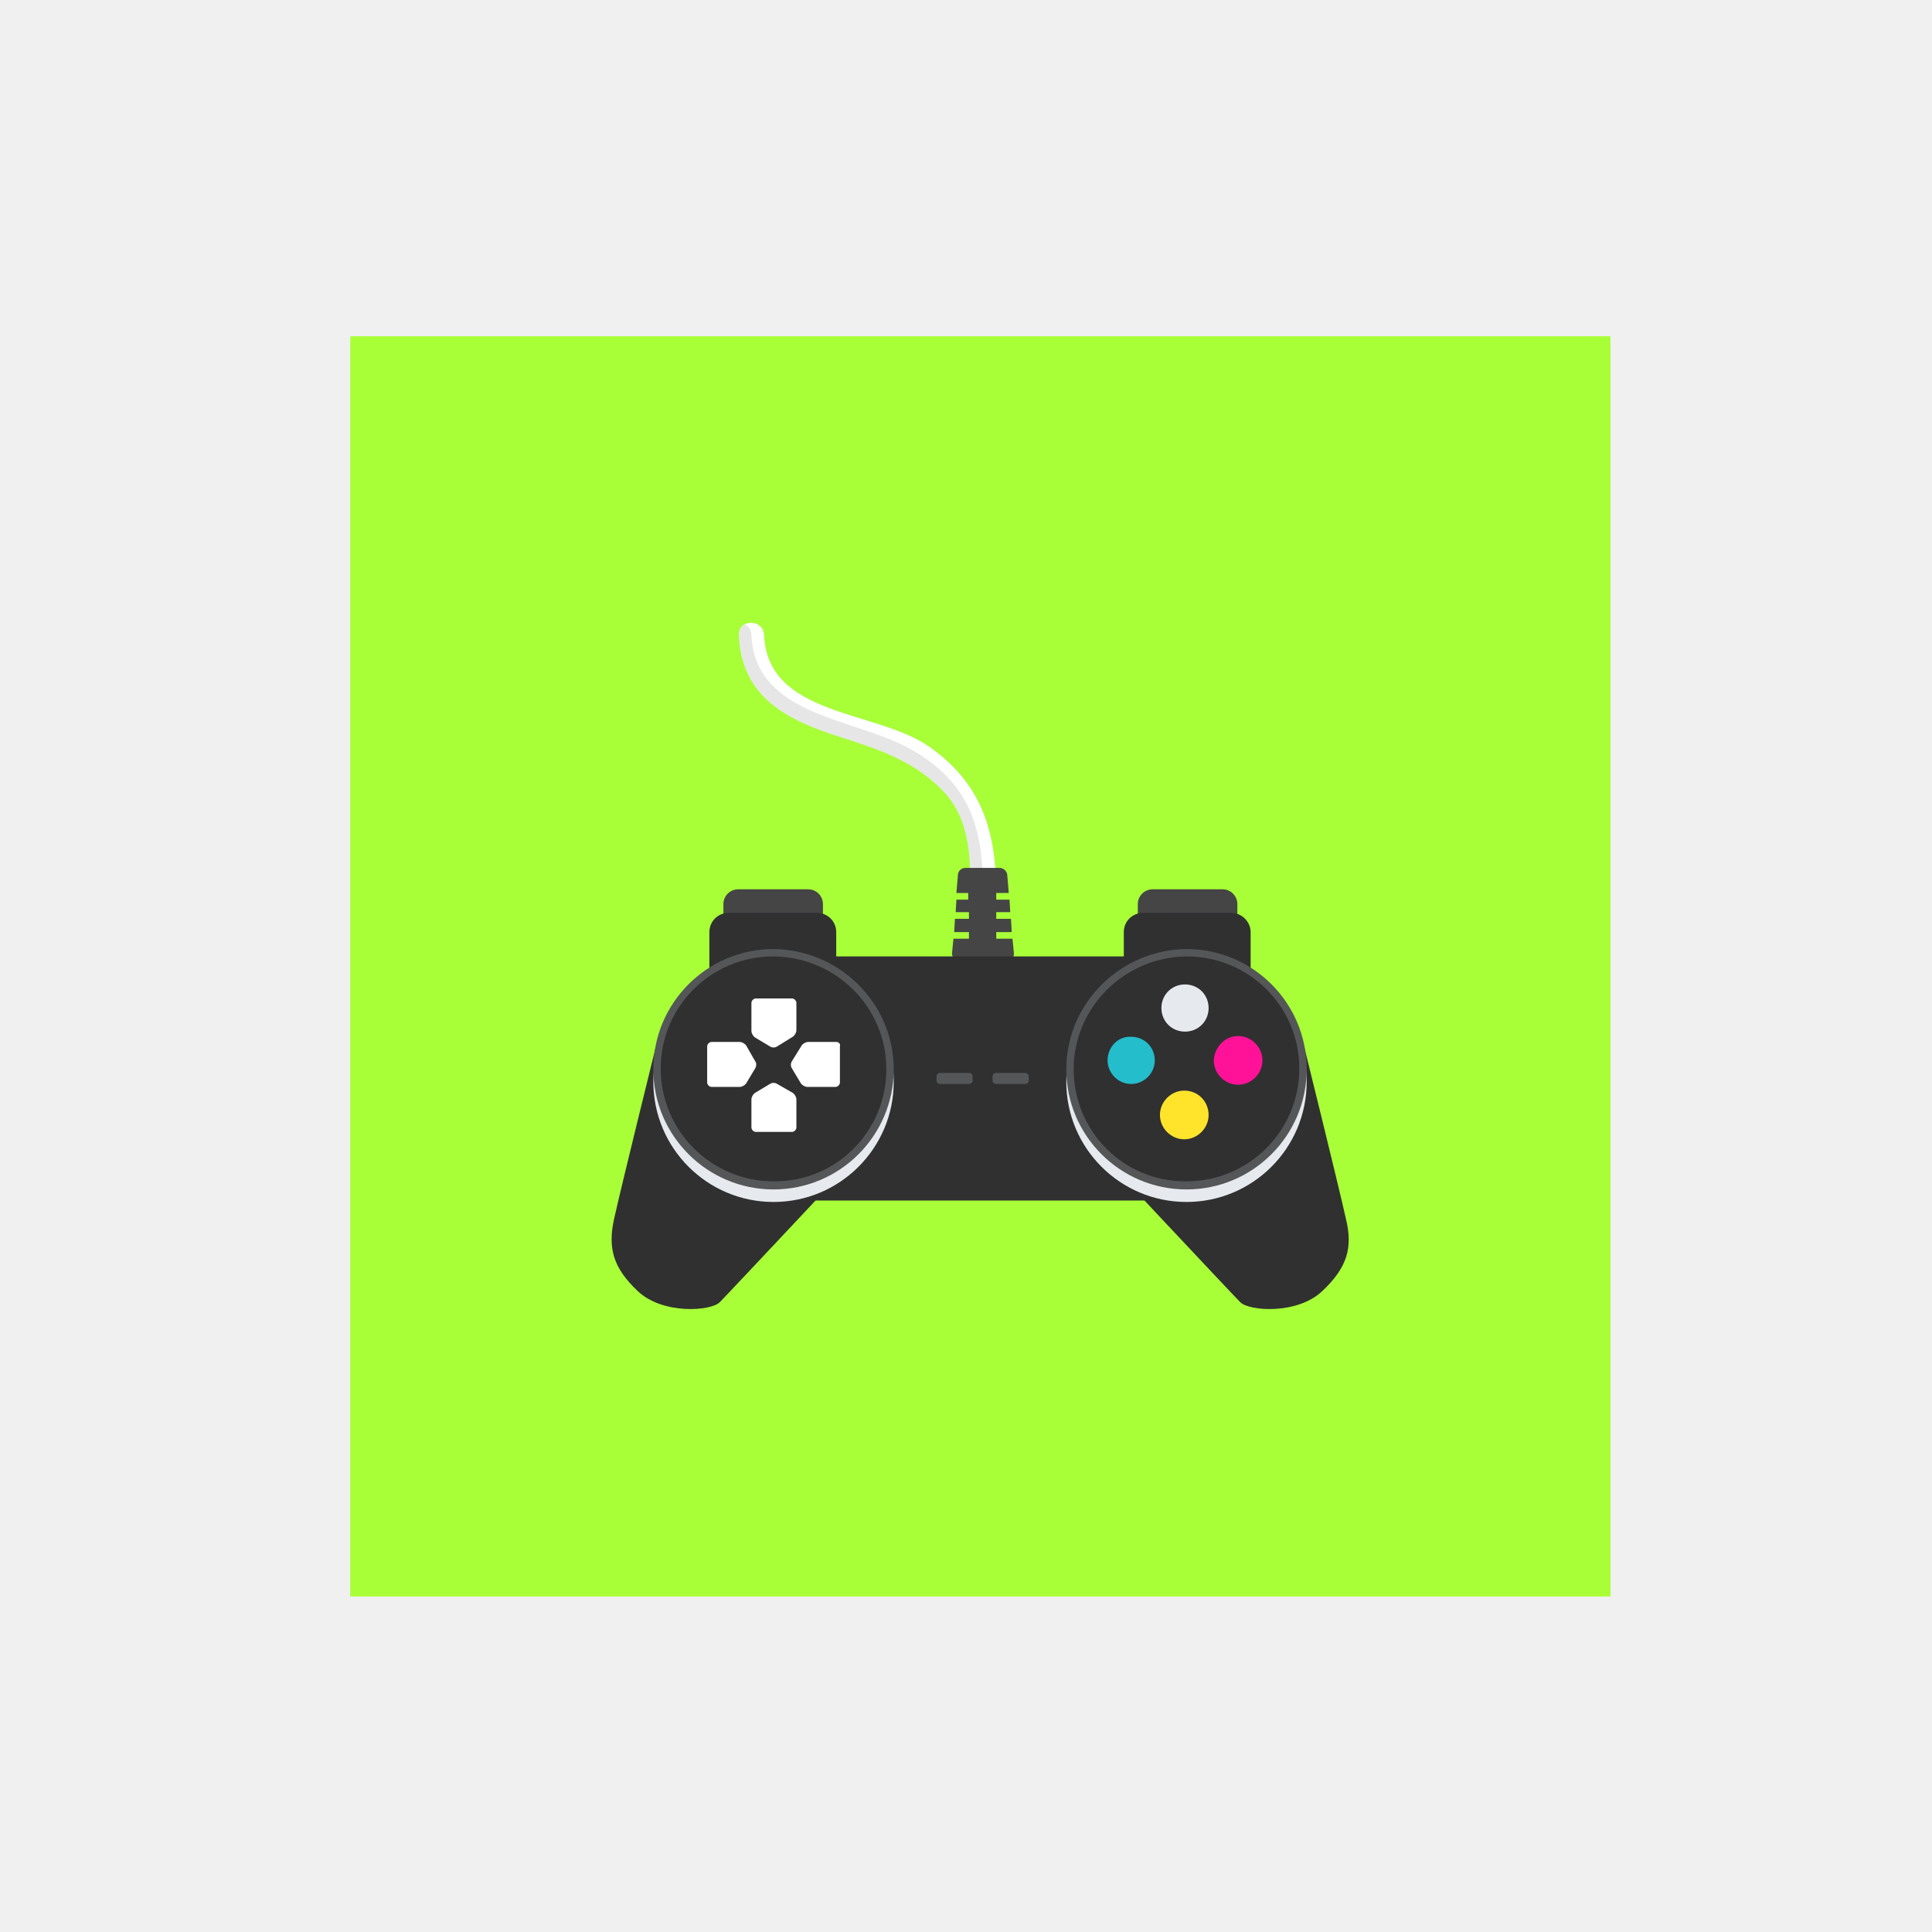
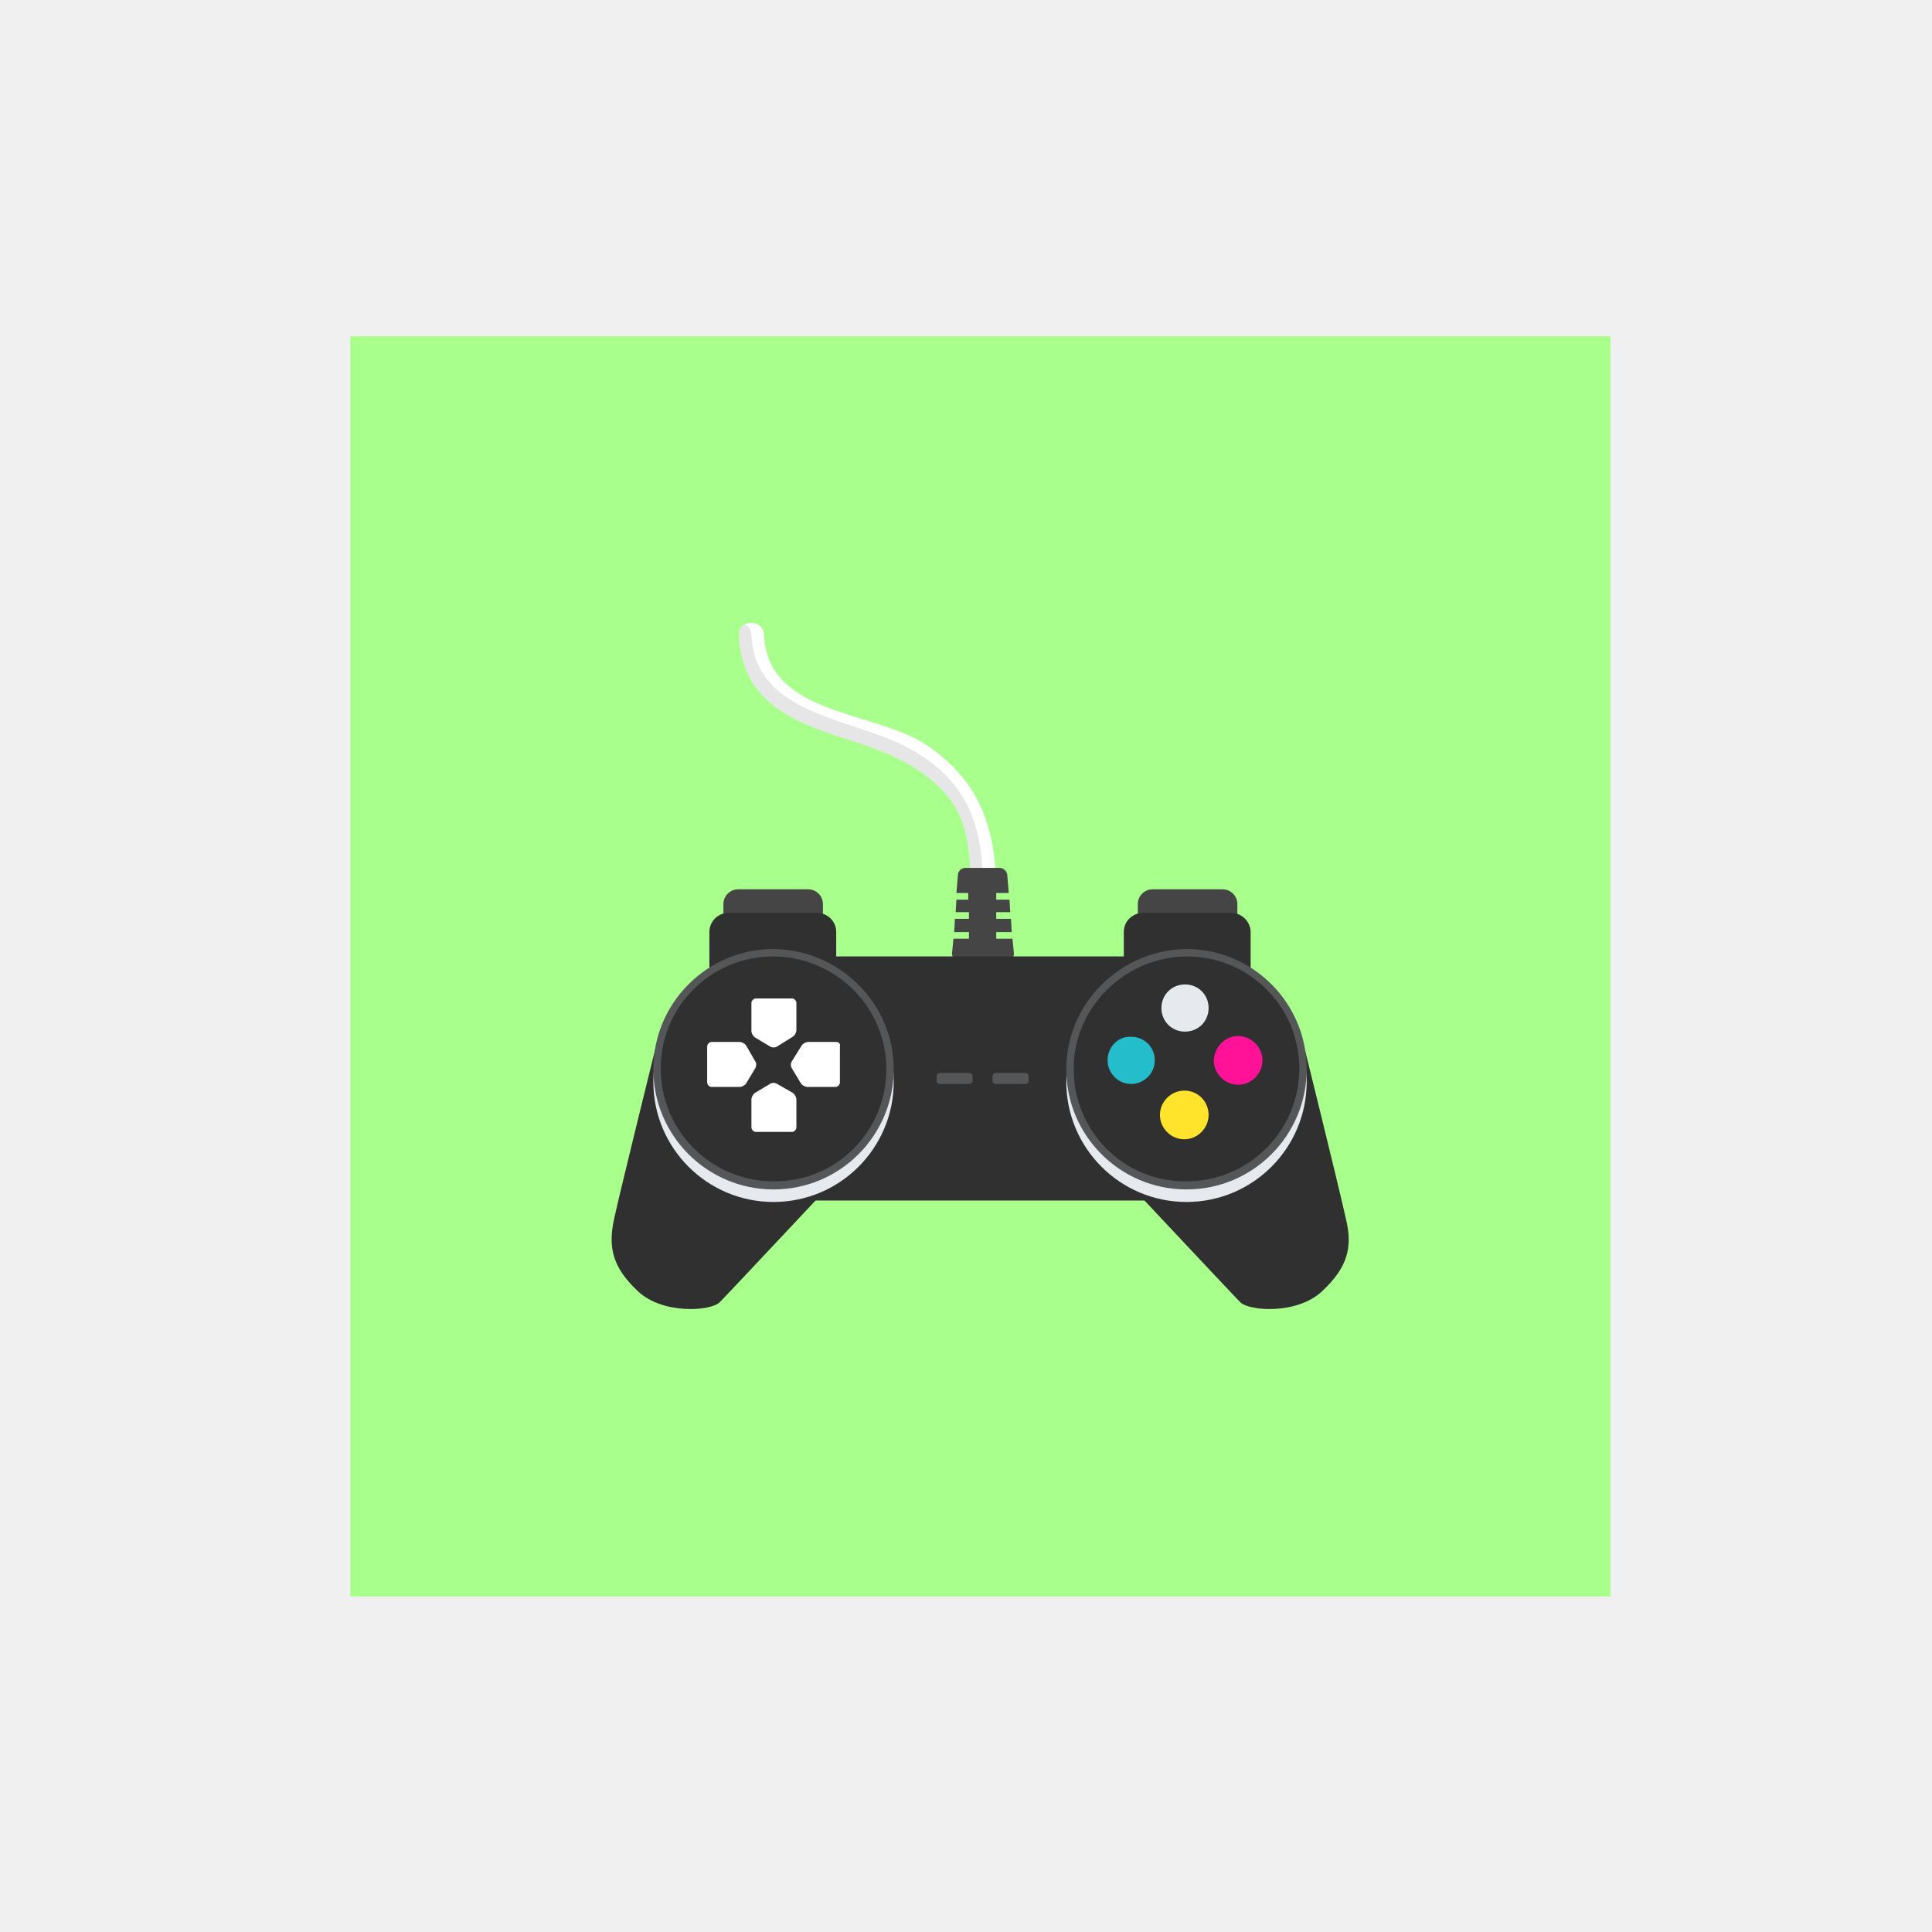
<svg xmlns="http://www.w3.org/2000/svg" version="1.1" id="Layer_1" x="0px" y="0px" viewBox="0 0 262 262" style="enable-background:new 0 0 262 262;" xml:space="preserve">
  <style type="text/css">
- 	.st0{fill:#A8FF37;}
+ 	.st0{fill:#A8FF8B;}
	.st1{fill:#E6E6E6;}
	.st2{fill:#FFFFFF;}
	.st3{fill:#454546;}
	.st4{fill:#303031;}
	.st5{fill:#555658;}
	.st6{fill:#E6E9ED;}
	.st7{fill:#FFE42B;}
	.st8{fill:#FF1298;}
	.st9{fill:#23BDCC;}
</style>
  <g>
    <rect x="47.5" y="45.6" class="st0" width="170.9" height="170.9" />
    <g>
      <g>
        <g>
          <path class="st1" d="M135,120.5c0-8.2-2.1-14.5-9.1-19.3c-7.1-4.9-21.8-4-22.3-15.1c-0.1-2.2-3.5-2.2-3.4,0      c0.3,8.5,6.6,11.6,13.9,13.9c5.3,1.7,10.1,3.3,14,7.5c3.3,3.6,3.5,8.5,3.5,13C131.6,122.7,134.9,122.7,135,120.5L135,120.5z" />
        </g>
        <path class="st2" d="M125.9,101.2c-7.1-4.9-21.8-4-22.3-15.1c-0.1-1.5-1.6-1.9-2.6-1.4c0.5,0.2,0.9,0.7,0.9,1.4     c0.5,11.1,14,11.2,21.6,15.5c8,4.5,9.8,10.7,9.8,18.9c0,0.7-0.4,1.2-0.8,1.4c1,0.5,2.5,0,2.6-1.4     C135,112.4,132.9,106.1,125.9,101.2z" />
        <path class="st3" d="M135.1,127.3v-0.9h2.1l-0.1-1.8h-2v-0.9h1.9l-0.1-1.7h-1.8v-0.9h1.7l-0.2-2.4c0-0.5-0.5-1-1-1h-4.7     c-0.5,0-1,0.4-1,1l-0.2,2.4h1.6v0.9h-1.6l-0.1,1.7h1.8v0.9h-1.9l-0.1,1.8h2v0.9h-2.1l-0.2,2c0,0.5,0.4,1,0.9,1h6.6     c0.5,0,0.9-0.4,0.9-1l-0.2-2H135.1z" />
        <polygon class="st4" points="156.5,162.8 109.4,162.8 109.5,129.7 153.2,129.7    " />
-         <path class="st5" d="M131.9,146.5c0,0.3-0.2,0.5-0.5,0.5l-3.9,0c-0.3,0-0.5-0.2-0.5-0.5l0-0.5c0-0.3,0.2-0.5,0.5-0.5l3.9,0     c0.3,0,0.5,0.2,0.5,0.5L131.9,146.5z" />
-         <path class="st5" d="M139.5,146.5c0,0.3-0.2,0.5-0.5,0.5l-3.9,0c-0.3,0-0.5-0.2-0.5-0.5l0-0.5c0-0.3,0.2-0.5,0.5-0.5l3.9,0     c0.3,0,0.5,0.2,0.5,0.5L139.5,146.5z" />
+         <path class="st5" d="M131.9,146.5c0,0.3-0.2,0.5-0.5,0.5h-3.9c-0.3,0-0.5-0.2-0.5-0.5V146c0-0.3,0.2-0.5,0.5-0.5h3.9     c0.3,0,0.5,0.2,0.5,0.5V146.5z" />
+         <path class="st5" d="M139.5,146.5c0,0.3-0.2,0.5-0.5,0.5h-3.9c-0.3,0-0.5-0.2-0.5-0.5V146c0-0.3,0.2-0.5,0.5-0.5h3.9     c0.3,0,0.5,0.2,0.5,0.5V146.5z" />
      </g>
      <g>
-         <path class="st4" d="M88.9,142.1c0,0-4.7,19-5.6,23.1c-0.9,4-0.2,6.7,3.2,9.9c3.4,3.2,9.9,2.7,11.1,1.5     c1.2-1.2,20.5-21.8,20.5-21.8L88.9,142.1z" />
-         <path class="st3" d="M111.6,132.2c0,1.1-0.9,2-2,2l-9.5,0c-1.1,0-2-0.9-2-2l0-9.6c0-1.1,0.9-2,2-2h9.5c1.1,0,2,0.9,2,2     L111.6,132.2z" />
-         <path class="st4" d="M113.4,138.6c0,1.4-1.2,2.6-2.6,2.6l-12,0c-1.4,0-2.6-1.2-2.6-2.6l0-12.2c0-1.4,1.1-2.6,2.6-2.6l12,0     c1.4,0,2.6,1.1,2.6,2.6L113.4,138.6z" />
+         <path class="st4" d="M88.9,142.1c0,0-4.7,19-5.6,23.1c-0.9,4-0.2,6.7,3.2,9.9c3.4,3.2,9.9,2.7,11.1,1.5s20.5-21.8,20.5-21.8     L88.9,142.1z" />
+         <path class="st3" d="M111.6,132.2c0,1.1-0.9,2-2,2h-9.5c-1.1,0-2-0.9-2-2v-9.6c0-1.1,0.9-2,2-2h9.5c1.1,0,2,0.9,2,2V132.2z" />
+         <path class="st4" d="M113.4,138.6c0,1.4-1.2,2.6-2.6,2.6h-12c-1.4,0-2.6-1.2-2.6-2.6v-12.2c0-1.4,1.1-2.6,2.6-2.6h12     c1.4,0,2.6,1.1,2.6,2.6V138.6z" />
        <g>
-           <path class="st6" d="M121.2,146.7c0,9-7.3,16.3-16.3,16.3c-9,0-16.3-7.3-16.3-16.3c0-9,7.3-16.3,16.3-16.3      C113.9,130.5,121.2,137.7,121.2,146.7z" />
-           <path class="st5" d="M121.2,145c0,9-7.3,16.3-16.3,16.3c-9,0-16.3-7.3-16.3-16.3c0-9,7.3-16.3,16.3-16.3      C113.9,128.8,121.2,136.1,121.2,145z" />
+           <path class="st6" d="M121.2,146.7c0,9-7.3,16.3-16.3,16.3s-16.3-7.3-16.3-16.3s7.3-16.3,16.3-16.3      C113.9,130.5,121.2,137.7,121.2,146.7z" />
+           <path class="st5" d="M121.2,145c0,9-7.3,16.3-16.3,16.3S88.6,154,88.6,145s7.3-16.3,16.3-16.3      C113.9,128.8,121.2,136.1,121.2,145z" />
          <path class="st4" d="M120.2,145c0,8.4-6.8,15.3-15.3,15.2c-8.4,0-15.3-6.8-15.3-15.3c0-8.4,6.8-15.2,15.3-15.2      C113.4,129.8,120.2,136.6,120.2,145z" />
        </g>
        <g>
-           <path class="st2" d="M104.4,141.9c0.3,0.2,0.7,0.2,1,0l2.1-1.3c0.3-0.2,0.5-0.6,0.5-0.9V136c0-0.3-0.3-0.6-0.6-0.6h-4.9      c-0.3,0-0.6,0.3-0.6,0.6l0,3.8c0,0.3,0.2,0.7,0.5,0.9L104.4,141.9z" />
-           <path class="st2" d="M105.4,147c-0.3-0.2-0.7-0.2-1,0l-2,1.2c-0.3,0.2-0.5,0.6-0.5,0.9l0,3.8c0,0.3,0.3,0.6,0.6,0.6l4.9,0      c0.3,0,0.6-0.3,0.6-0.6l0-3.8c0-0.3-0.2-0.7-0.5-0.9L105.4,147z" />
-           <path class="st2" d="M102.4,143.9l-1.2-2.1c-0.2-0.3-0.6-0.5-0.9-0.5l-3.8,0c-0.3,0-0.6,0.3-0.6,0.6l0,4.9      c0,0.3,0.3,0.6,0.6,0.6l3.8,0c0.3,0,0.7-0.2,0.9-0.5l1.2-2C102.6,144.6,102.6,144.1,102.4,143.9z" />
-           <path class="st2" d="M113.4,141.3h-3.8c-0.3,0-0.7,0.2-0.9,0.5l-1.3,2.1c-0.2,0.3-0.2,0.7,0,1l1.2,2c0.2,0.3,0.6,0.5,0.9,0.5      l3.8,0c0.3,0,0.6-0.3,0.6-0.6l0-4.9C114,141.5,113.7,141.3,113.4,141.3z" />
+           <path class="st2" d="M104.4,141.9c0.3,0.2,0.7,0.2,1,0l2.1-1.3c0.3-0.2,0.5-0.6,0.5-0.9V136c0-0.3-0.3-0.6-0.6-0.6h-4.9      c-0.3,0-0.6,0.3-0.6,0.6v3.8c0,0.3,0.2,0.7,0.5,0.9L104.4,141.9z" />
+           <path class="st2" d="M105.4,147c-0.3-0.2-0.7-0.2-1,0l-2,1.2c-0.3,0.2-0.5,0.6-0.5,0.9v3.8c0,0.3,0.3,0.6,0.6,0.6h4.9      c0.3,0,0.6-0.3,0.6-0.6v-3.8c0-0.3-0.2-0.7-0.5-0.9L105.4,147z" />
+           <path class="st2" d="M102.4,143.9l-1.2-2.1c-0.2-0.3-0.6-0.5-0.9-0.5h-3.8c-0.3,0-0.6,0.3-0.6,0.6v4.9c0,0.3,0.3,0.6,0.6,0.6      h3.8c0.3,0,0.7-0.2,0.9-0.5l1.2-2C102.6,144.6,102.6,144.1,102.4,143.9z" />
+           <path class="st2" d="M113.4,141.3h-3.8c-0.3,0-0.7,0.2-0.9,0.5l-1.3,2.1c-0.2,0.3-0.2,0.7,0,1l1.2,2c0.2,0.3,0.6,0.5,0.9,0.5      h3.8c0.3,0,0.6-0.3,0.6-0.6v-4.9C114,141.5,113.7,141.3,113.4,141.3z" />
        </g>
      </g>
      <g>
-         <path class="st4" d="M176.9,142.1c0,0,4.7,19,5.6,23.1c1,4,0.2,6.7-3.2,9.9c-3.4,3.2-9.9,2.7-11.1,1.5     c-1.2-1.2-20.5-21.8-20.5-21.8L176.9,142.1z" />
-         <path class="st3" d="M154.3,132.2c0,1.1,0.9,2,2,2l9.5,0c1.1,0,2-0.9,2-2l0-9.6c0-1.1-0.9-2-2-2h-9.5c-1.1,0-2,0.9-2,2     L154.3,132.2z" />
-         <path class="st4" d="M152.4,138.6c0,1.4,1.2,2.6,2.6,2.6l12,0c1.4,0,2.6-1.2,2.6-2.6l0-12.2c0-1.4-1.2-2.6-2.6-2.6l-12,0     c-1.4,0-2.6,1.1-2.6,2.6L152.4,138.6z" />
+         <path class="st4" d="M176.9,142.1c0,0,4.7,19,5.6,23.1c1,4,0.2,6.7-3.2,9.9s-9.9,2.7-11.1,1.5c-1.2-1.2-20.5-21.8-20.5-21.8     L176.9,142.1z" />
+         <path class="st3" d="M154.3,132.2c0,1.1,0.9,2,2,2h9.5c1.1,0,2-0.9,2-2v-9.6c0-1.1-0.9-2-2-2h-9.5c-1.1,0-2,0.9-2,2V132.2z" />
+         <path class="st4" d="M152.4,138.6c0,1.4,1.2,2.6,2.6,2.6h12c1.4,0,2.6-1.2,2.6-2.6v-12.2c0-1.4-1.2-2.6-2.6-2.6h-12     c-1.4,0-2.6,1.1-2.6,2.6V138.6z" />
      </g>
      <g>
-         <path class="st6" d="M144.6,146.7c0,9,7.3,16.3,16.3,16.3c9,0,16.3-7.3,16.3-16.3c0-9-7.3-16.3-16.3-16.3     C151.9,130.5,144.6,137.7,144.6,146.7z" />
-         <path class="st5" d="M144.6,145c0,9,7.3,16.3,16.3,16.3c9,0,16.3-7.3,16.3-16.3c0-9-7.3-16.3-16.3-16.3     C151.9,128.8,144.6,136.1,144.6,145z" />
+         <path class="st6" d="M144.6,146.7c0,9,7.3,16.3,16.3,16.3s16.3-7.3,16.3-16.3s-7.3-16.3-16.3-16.3     C151.9,130.5,144.6,137.7,144.6,146.7z" />
+         <path class="st5" d="M144.6,145c0,9,7.3,16.3,16.3,16.3s16.3-7.3,16.3-16.3s-7.3-16.3-16.3-16.3     C151.9,128.8,144.6,136.1,144.6,145z" />
        <path class="st4" d="M145.6,145c0,8.4,6.8,15.3,15.3,15.2c8.4,0,15.3-6.8,15.3-15.3c0-8.4-6.8-15.2-15.3-15.2     C152.5,129.8,145.6,136.6,145.6,145z" />
-         <path class="st4" d="M164.3,151.6c0,2-1.6,3.6-3.6,3.6c-2,0-3.6-1.6-3.6-3.6c0-2,1.6-3.6,3.6-3.6     C162.7,148,164.3,149.6,164.3,151.6z" />
-         <path class="st4" d="M164.3,137.1c0,2-1.6,3.6-3.6,3.6c-2,0-3.6-1.6-3.6-3.6c0-2,1.6-3.6,3.6-3.6     C162.7,133.5,164.3,135.1,164.3,137.1z" />
-         <path class="st4" d="M167.9,140.6c2,0,3.6,1.6,3.6,3.6c0,2-1.6,3.6-3.6,3.6c-2,0-3.6-1.6-3.6-3.6     C164.3,142.2,166,140.6,167.9,140.6z" />
-         <path class="st4" d="M153.4,140.6c2,0,3.6,1.6,3.6,3.6c0,2-1.6,3.6-3.6,3.6c-2,0-3.6-1.6-3.6-3.6     C149.8,142.2,151.4,140.6,153.4,140.6z" />
+         <path class="st4" d="M164.3,151.6c0,2-1.6,3.6-3.6,3.6s-3.6-1.6-3.6-3.6s1.6-3.6,3.6-3.6S164.3,149.6,164.3,151.6z" />
+         <path class="st4" d="M164.3,137.1c0,2-1.6,3.6-3.6,3.6s-3.6-1.6-3.6-3.6s1.6-3.6,3.6-3.6S164.3,135.1,164.3,137.1z" />
+         <path class="st4" d="M167.9,140.6c2,0,3.6,1.6,3.6,3.6s-1.6,3.6-3.6,3.6s-3.6-1.6-3.6-3.6C164.3,142.2,166,140.6,167.9,140.6z" />
+         <path class="st4" d="M153.4,140.6c2,0,3.6,1.6,3.6,3.6s-1.6,3.6-3.6,3.6s-3.6-1.6-3.6-3.6C149.8,142.2,151.4,140.6,153.4,140.6z" />
      </g>
      <g>
-         <path class="st7" d="M163.9,151.2c0,1.8-1.5,3.3-3.3,3.3c-1.8,0-3.3-1.5-3.3-3.3c0-1.8,1.5-3.3,3.3-3.3     C162.5,147.9,163.9,149.4,163.9,151.2z" />
-         <path class="st6" d="M163.9,136.7c0,1.8-1.4,3.2-3.2,3.2c-1.8,0-3.2-1.4-3.2-3.2c0-1.8,1.4-3.2,3.2-3.2     C162.5,133.5,163.9,134.9,163.9,136.7z" />
-         <path class="st8" d="M167.9,140.5c1.8,0,3.3,1.5,3.3,3.3c0,1.8-1.5,3.3-3.3,3.3c-1.8,0-3.3-1.5-3.3-3.3     C164.7,142,166.1,140.5,167.9,140.5z" />
-         <path class="st9" d="M153.4,140.6c1.8,0,3.2,1.4,3.2,3.2c0,1.8-1.5,3.2-3.2,3.2c-1.8,0-3.2-1.5-3.2-3.2     C150.2,142,151.6,140.5,153.4,140.6z" />
+         <path class="st7" d="M163.9,151.2c0,1.8-1.5,3.3-3.3,3.3s-3.3-1.5-3.3-3.3s1.5-3.3,3.3-3.3C162.5,147.9,163.9,149.4,163.9,151.2z     " />
+         <path class="st6" d="M163.9,136.7c0,1.8-1.4,3.2-3.2,3.2s-3.2-1.4-3.2-3.2s1.4-3.2,3.2-3.2S163.9,134.9,163.9,136.7z" />
+         <path class="st8" d="M167.9,140.5c1.8,0,3.3,1.5,3.3,3.3s-1.5,3.3-3.3,3.3s-3.3-1.5-3.3-3.3C164.7,142,166.1,140.5,167.9,140.5z" />
+         <path class="st9" d="M153.4,140.6c1.8,0,3.2,1.4,3.2,3.2s-1.5,3.2-3.2,3.2c-1.8,0-3.2-1.5-3.2-3.2     C150.2,142,151.6,140.5,153.4,140.6z" />
      </g>
    </g>
  </g>
</svg>
